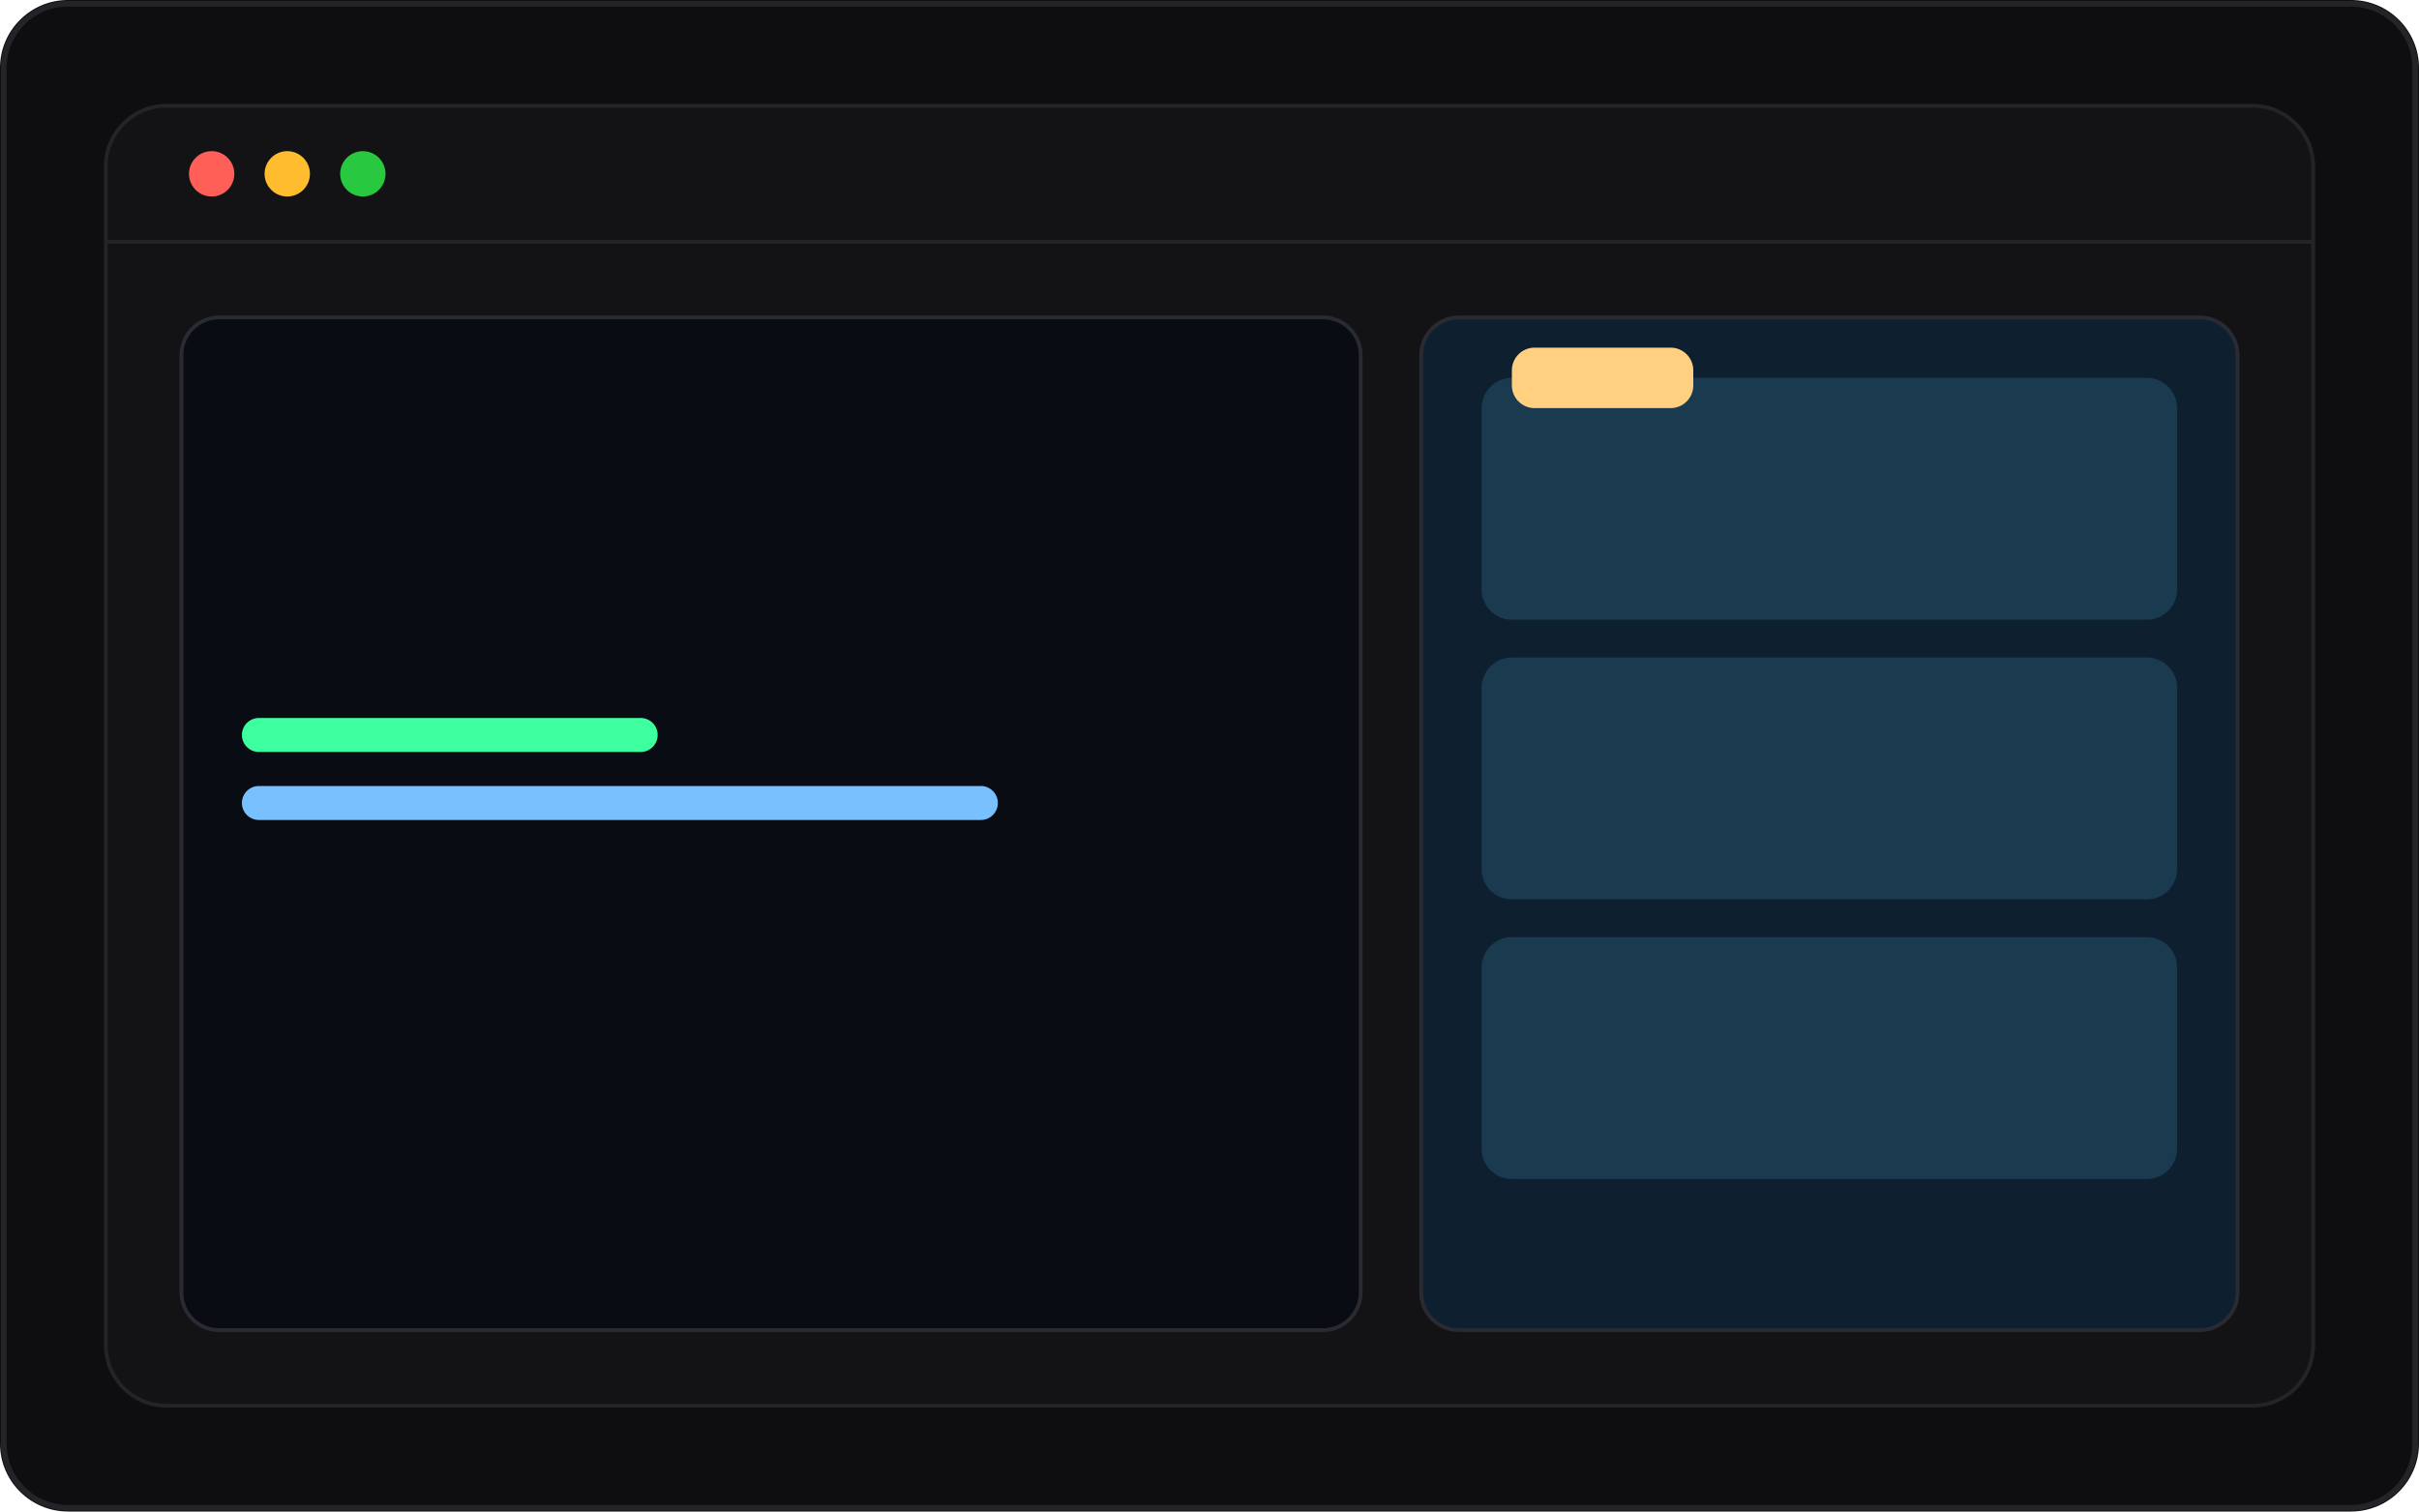
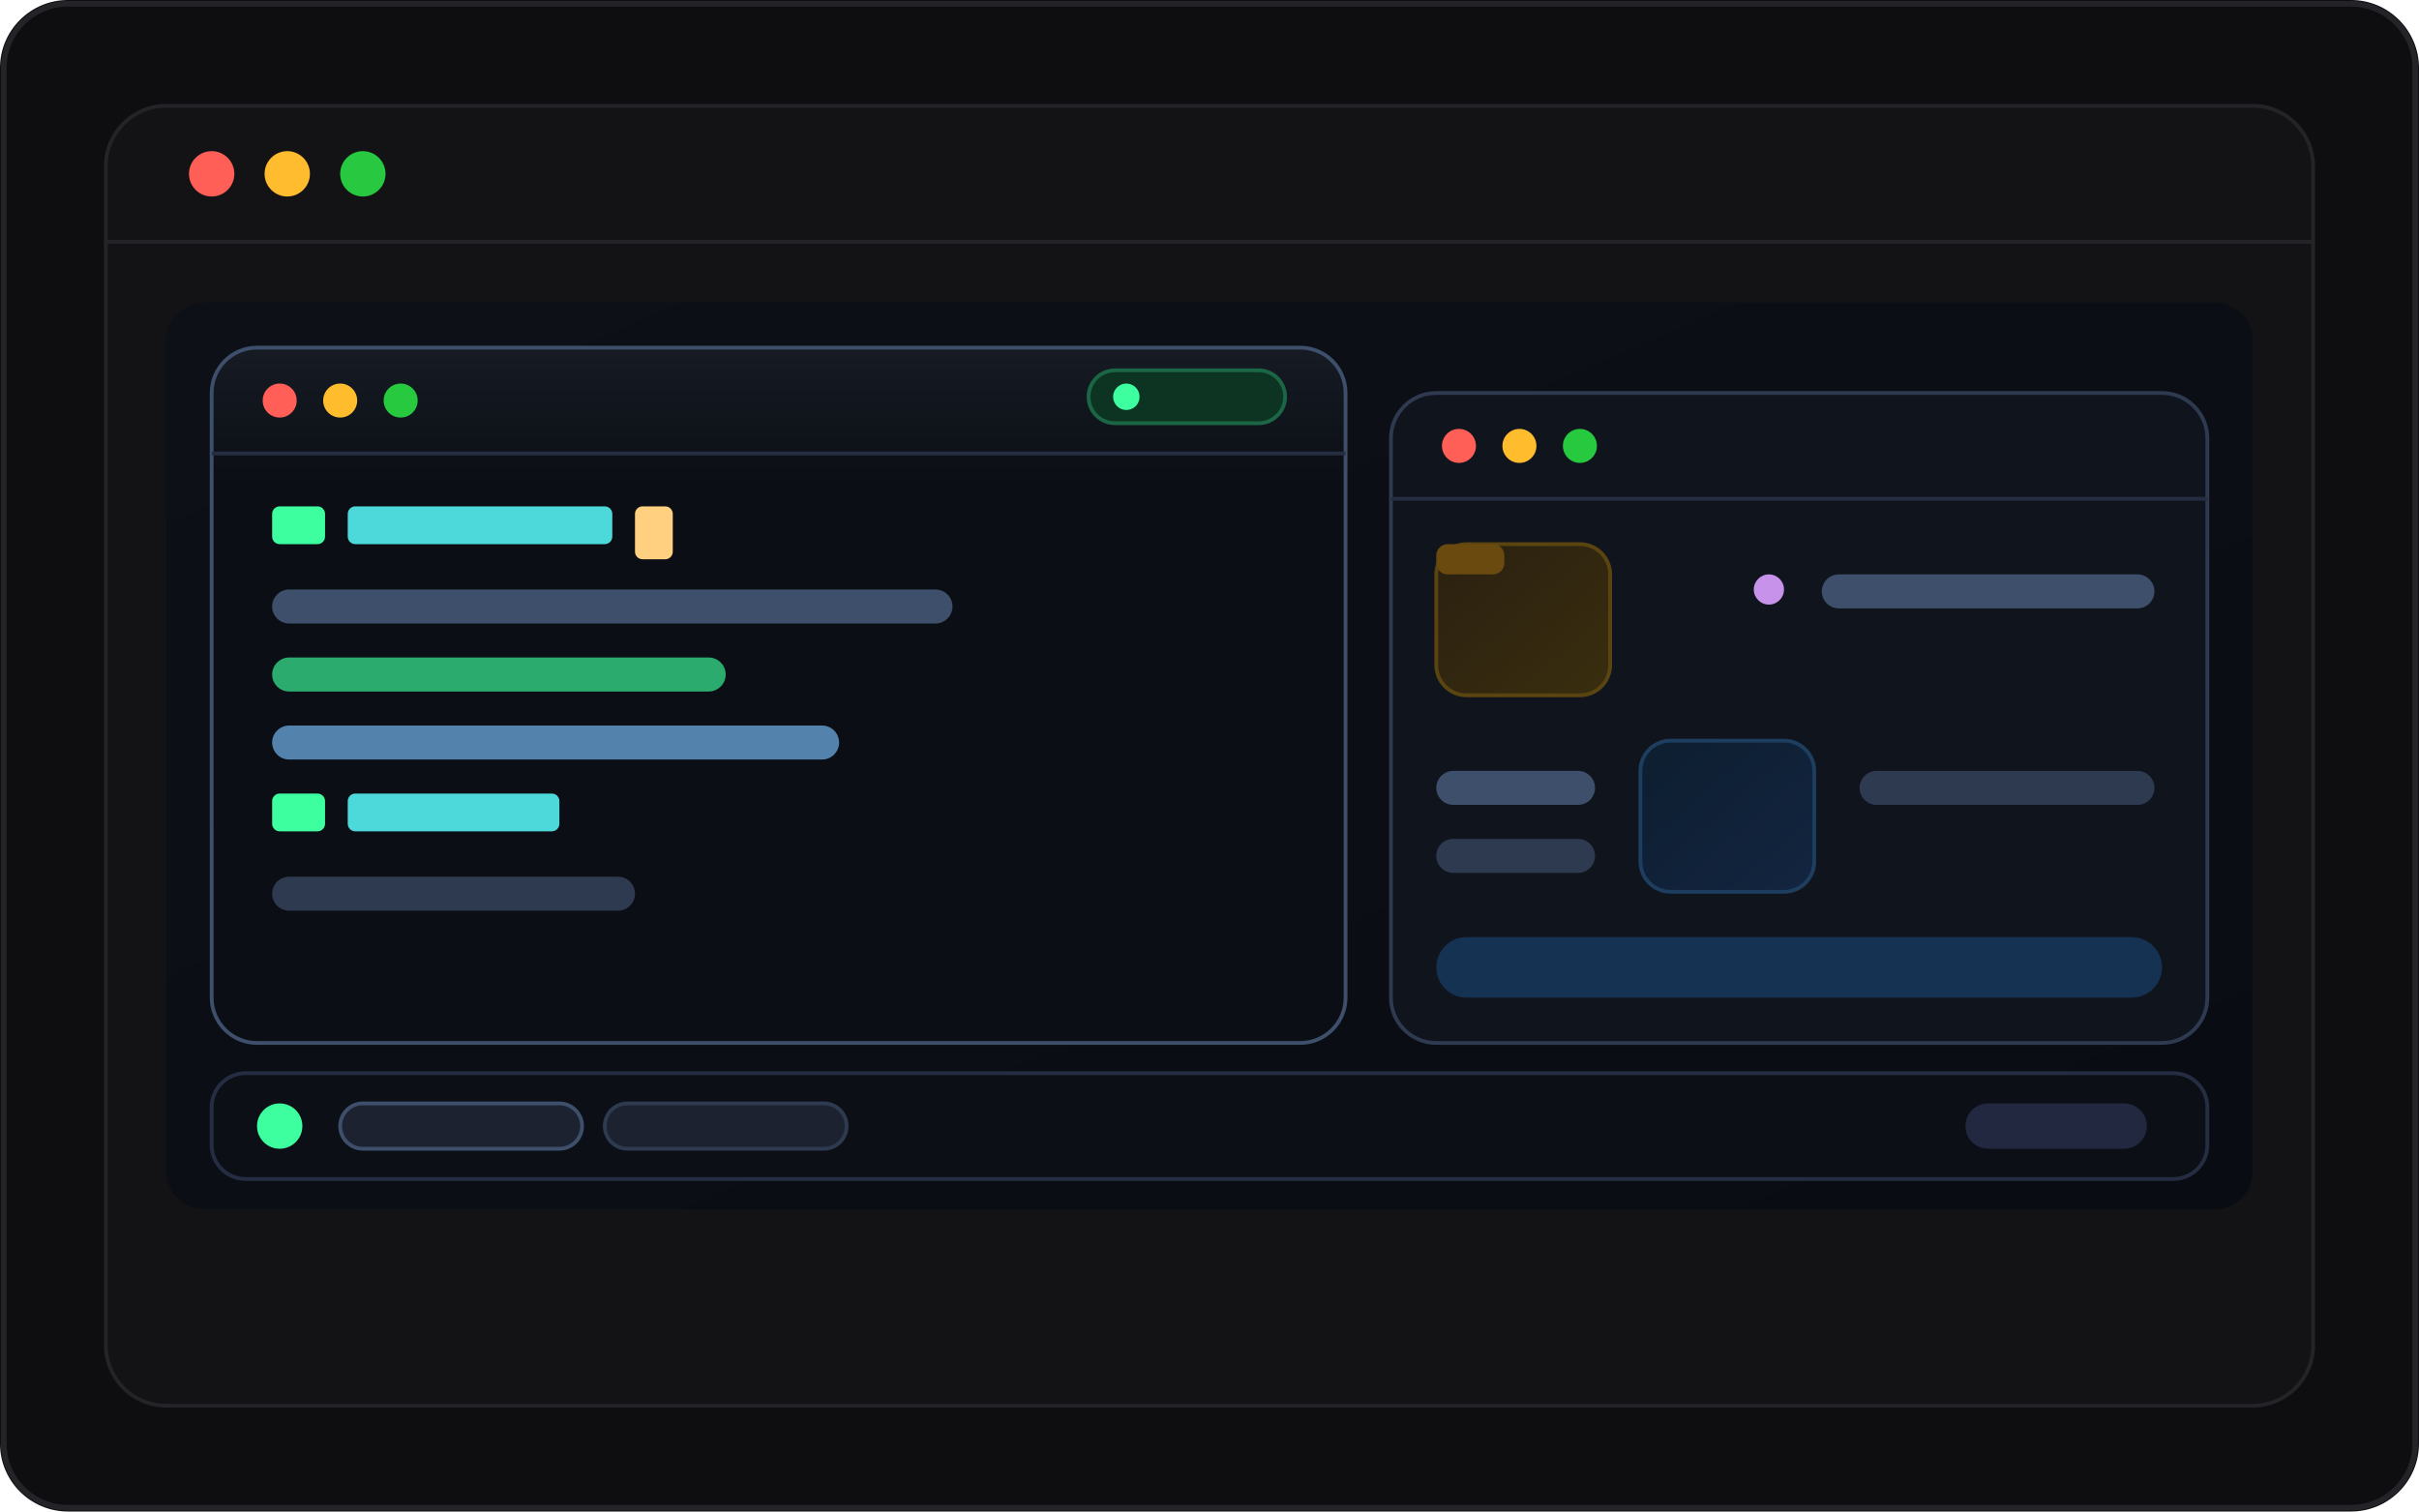
<svg xmlns="http://www.w3.org/2000/svg" width="640" height="400" viewBox="0 0 640 400" role="img">
+   <defs>
+     <linearGradient id="lt-desk" x1="0" y1="0" x2="1" y2="1">
+       <stop offset="0" stop-color="#0d1117" />
+       <stop offset="1" stop-color="#090c12" />
+     </linearGradient>
+     <linearGradient id="lt-fold" x1="0" y1="0" x2="1" y2="1">
+       <stop offset="0" stop-color="#2a2010" />
+       <stop offset="1" stop-color="#3a2e0f" />
+     </linearGradient>
+     <linearGradient id="lt-file" x1="0" y1="0" x2="1" y2="1">
+       <stop offset="0" stop-color="#0d1e30" />
+       <stop offset="1" stop-color="#132540" />
+     </linearGradient>
+     <linearGradient id="lt-term" x1="0" y1="0" x2="0" y2="1">
+       <stop offset="0" stop-color="#161b24" />
+       <stop offset="0.2" stop-color="#0b0e14" />
+       <stop offset="1" stop-color="#0b0e14" />
+     </linearGradient>
+   </defs>
  <rect width="640" height="400" rx="18" fill="#0e0e11" />
  <rect x="1" y="1" width="638" height="398" rx="17" fill="none" stroke="#232328" stroke-width="1.5" />
  <rect x="28" y="28" width="584" height="344" rx="16" fill="#131316" stroke="#232328" />
  <line x1="28" y1="64" x2="612" y2="64" stroke="#232328" stroke-width="1" />
  <circle cx="56" cy="46" r="6" fill="#ff5f57" />
  <circle cx="76" cy="46" r="6" fill="#febc2e" />
  <circle cx="96" cy="46" r="6" fill="#28c840" />
-   <rect x="48" y="84" width="312" height="268" rx="10" fill="#090c12" stroke="#2a2a32" stroke-width="1" />
-   <rect x="64" y="190" width="110" height="9" rx="4.5" fill="#3dffa0" />
-   <rect x="64" y="208" width="200" height="9" rx="4.5" fill="#79c0ff" />
-   <rect x="376" y="84" width="216" height="268" rx="10" fill="#0e2030" stroke="#2a2a32" stroke-width="1" />
-   <rect x="392" y="100" width="184" height="64" rx="8" fill="#1a3a50" />
-   <rect x="400" y="92" width="48" height="16" rx="6" fill="#ffd080" />
-   <rect x="392" y="174" width="184" height="64" rx="8" fill="#1a3a50" />
-   <rect x="392" y="248" width="184" height="64" rx="8" fill="#1a3a50" />
+   <rect x="44" y="80" width="552" height="240" rx="10" fill="url(#lt-desk)" />
+   <rect x="56" y="92" width="300" height="184" rx="12" fill="url(#lt-term)" stroke="#3d4f6a" />
+   <line x1="56" y1="120" x2="356" y2="120" stroke="#252d42" />
+   <circle cx="74" cy="106" r="4.5" fill="#ff5f56" />
+   <circle cx="90" cy="106" r="4.5" fill="#ffbd2e" />
+   <circle cx="106" cy="106" r="4.5" fill="#27c93f" />
+   <rect x="288" y="98" width="52" height="14" rx="7" fill="#0d3322" stroke="#1a6645" />
+   <circle cx="298" cy="105" r="3.5" fill="#3dffa0" />
+   <rect x="72" y="134" width="14" height="10" rx="2" fill="#3dffa0" />
+   <rect x="92" y="134" width="70" height="10" rx="2" fill="#4dd9d9" />
+   <rect x="168" y="134" width="10" height="14" rx="2" fill="#ffd080" />
+   <rect x="72" y="156" width="180" height="9" rx="4.5" fill="#3d4f6a" />
+   <rect x="72" y="174" width="120" height="9" rx="4.5" fill="#3dffa0" opacity="0.65" />
+   <rect x="72" y="192" width="150" height="9" rx="4.5" fill="#79c0ff" opacity="0.65" />
+   <rect x="72" y="210" width="14" height="10" rx="2" fill="#3dffa0" />
+   <rect x="92" y="210" width="56" height="10" rx="2" fill="#4dd9d9" />
+   <rect x="72" y="232" width="96" height="9" rx="4.5" fill="#2e3a50" />
+   <rect x="368" y="104" width="216" height="172" rx="12" fill="#10141d" stroke="#2e3a50" />
+   <line x1="368" y1="132" x2="584" y2="132" stroke="#252d42" />
+   <circle cx="386" cy="118" r="4.5" fill="#ff5f56" />
+   <circle cx="402" cy="118" r="4.5" fill="#ffbd2e" />
+   <circle cx="418" cy="118" r="4.5" fill="#27c93f" />
+   <rect x="380" y="144" width="46" height="40" rx="8" fill="url(#lt-fold)" stroke="#5a4510" />
+   <rect x="380" y="144" width="18" height="8" rx="3" fill="#6b4a10" />
+   <circle cx="468" cy="156" r="4" fill="#c792ea" />
+   <rect x="482" y="152" width="88" height="9" rx="4.5" fill="#3d4f6a" />
+   <rect x="434" y="196" width="46" height="40" rx="8" fill="url(#lt-file)" stroke="#1e3e60" />
+   <rect x="380" y="204" width="42" height="9" rx="4.5" fill="#3d4f6a" />
+   <rect x="492" y="204" width="78" height="9" rx="4.5" fill="#2e3a50" />
+   <rect x="380" y="222" width="42" height="9" rx="4.5" fill="#2e3a50" />
+   <rect x="380" y="248" width="192" height="16" rx="8" fill="#1a4a80" opacity="0.55" />
+   <rect x="56" y="284" width="528" height="28" rx="9" fill="#0c0f16" stroke="#252d42" />
+   <circle cx="74" cy="298" r="6" fill="#3dffa0" />
+   <rect x="90" y="292" width="64" height="12" rx="6" fill="#1c2230" stroke="#3d4f6a" />
+   <rect x="160" y="292" width="64" height="12" rx="6" fill="#1c2230" stroke="#2e3a50" />
+   <rect x="520" y="292" width="48" height="12" rx="6" fill="#212840" />
</svg>
